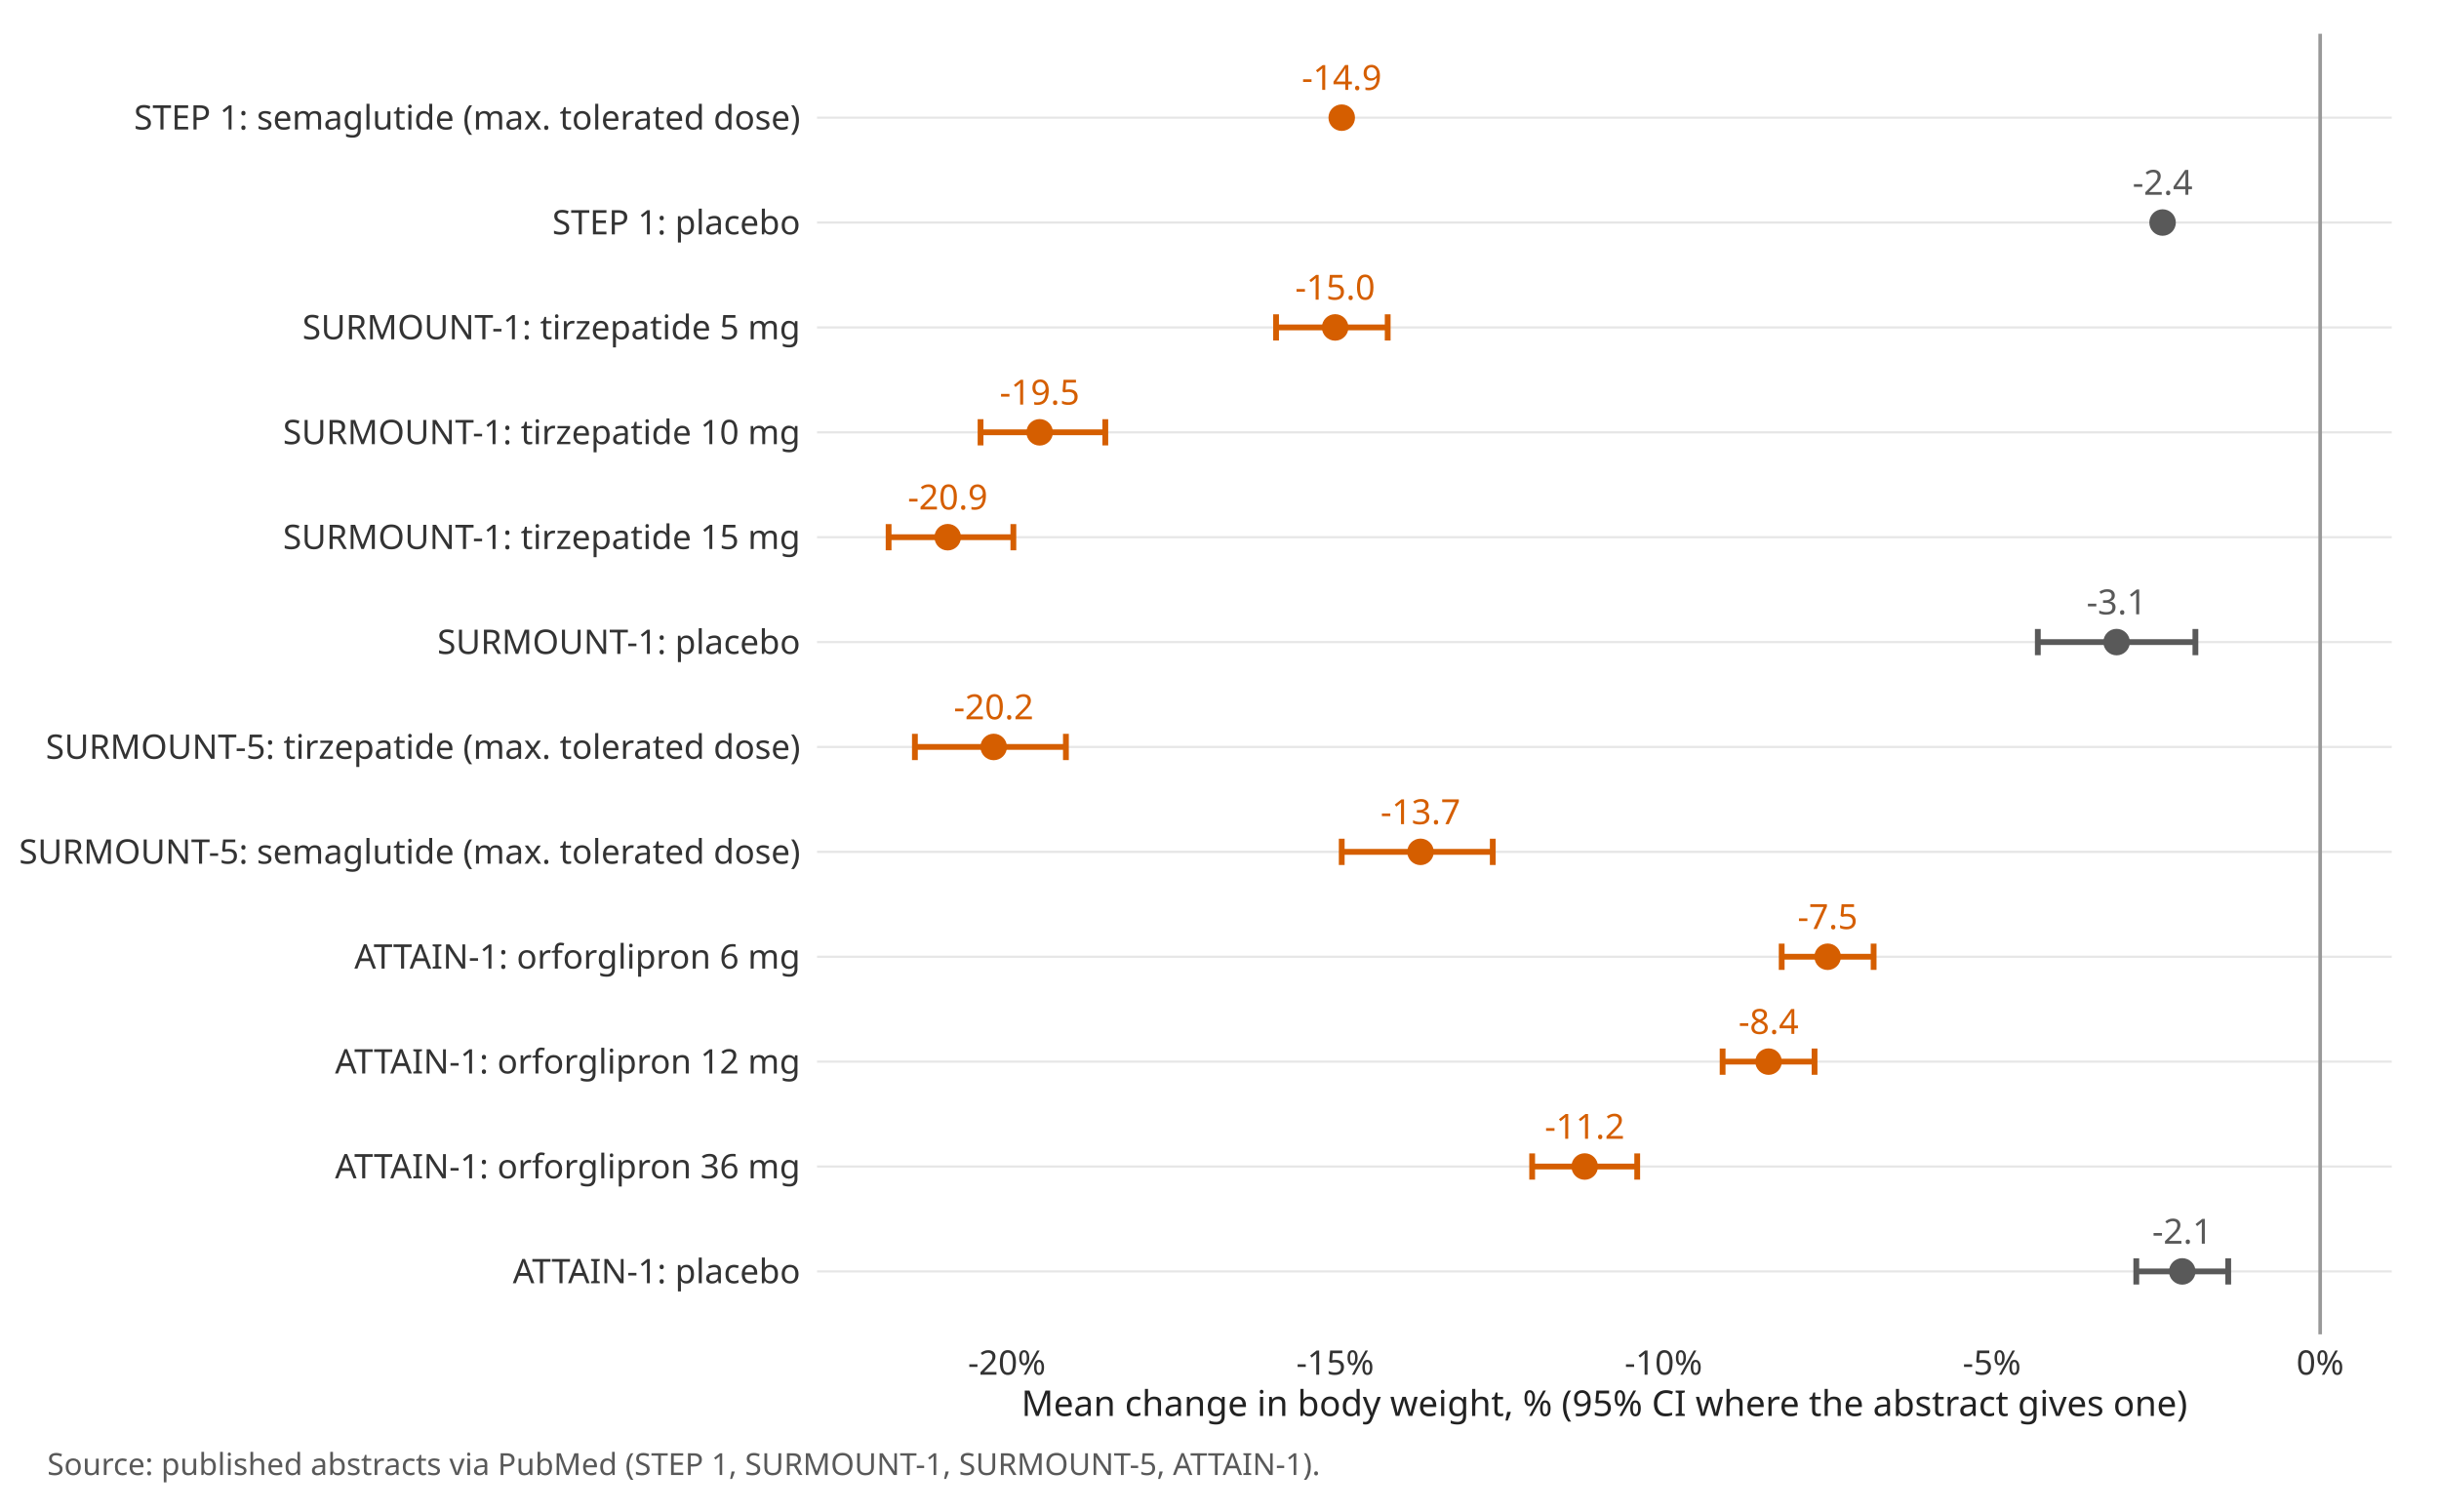
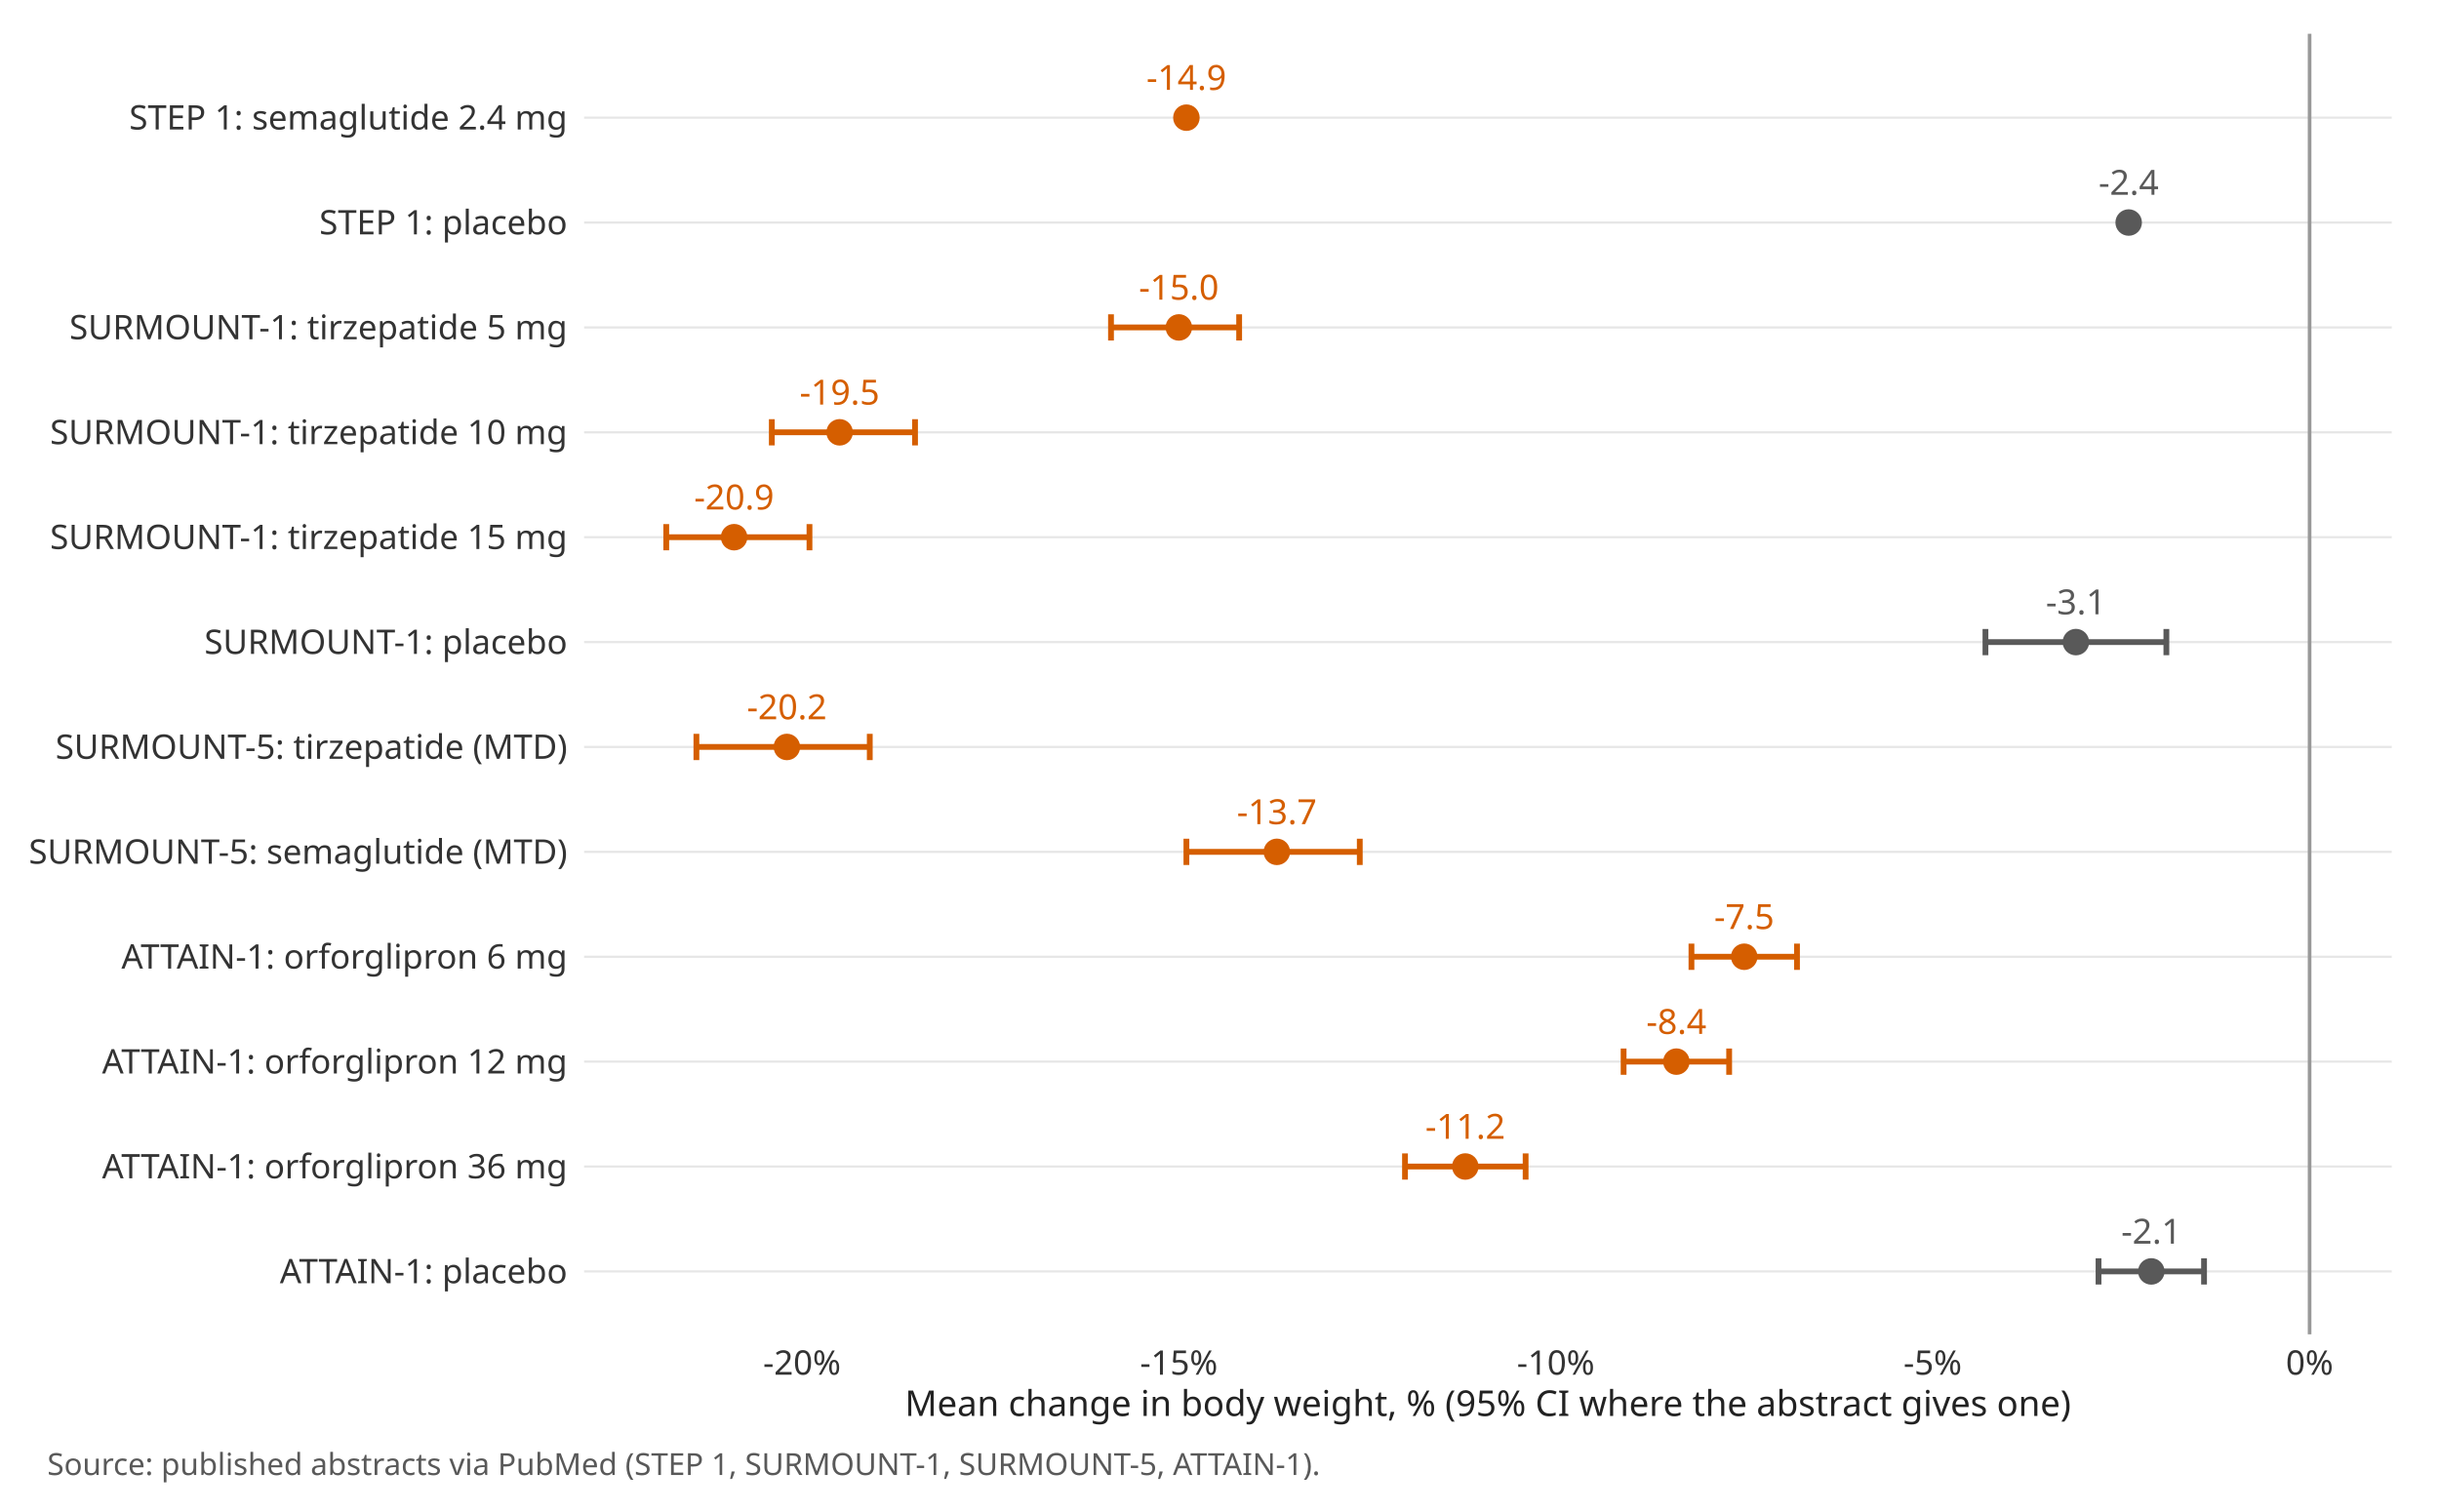
<svg xmlns="http://www.w3.org/2000/svg" width="720.00pt" height="446.40pt" viewBox="0 0 720.00 446.40">
  <g class="svglite">
    <defs>
      <style type="text/css">
    .svglite line, .svglite polyline, .svglite polygon, .svglite path, .svglite rect, .svglite circle {
      fill: none;
      stroke: #000000;
      stroke-linecap: round;
      stroke-linejoin: round;
      stroke-miterlimit: 10.00;
    }
    .svglite text {
      white-space: pre;
    }
    .svglite g.glyphgroup path {
      fill: inherit;
      stroke: none;
    }
  </style>
    </defs>
    <rect width="100%" height="100%" style="stroke: none; fill: #FFFFFF;" />
    <defs>
      <clipPath id="cpMC4wMHw3MjAuMDB8MC4wMHw0NDYuNDA=">
        <rect x="0.00" y="0.00" width="720.00" height="446.40" />
      </clipPath>
    </defs>
    <g clip-path="url(#cpMC4wMHw3MjAuMDB8MC4wMHw0NDYuNDA=)">
      <rect x="0" y="0.00" width="720.00" height="446.40" style="stroke-width: 1.07; stroke: none; fill: #FFFFFF;" />
    </g>
    <defs>
-       <clipPath id="cpMjQxLjE5fDcwNi4wNXw5Ljk2fDM5My45NQ==">
-         <rect x="241.19" y="9.96" width="464.86" height="383.98" />
+       <clipPath id="cpMTcyLjQzfDcwNi4wNXw5Ljk2fDM5My45NQ==">
+         <rect x="172.43" y="9.96" width="533.63" height="383.98" />
      </clipPath>
    </defs>
-     <g clip-path="url(#cpMjQxLjE5fDcwNi4wNXw5Ljk2fDM5My45NQ==)">
-       <polyline points="241.19,375.37 706.05,375.37 " style="stroke-width: 0.64; stroke: #E6E6E6; stroke-linecap: butt;" />
-       <polyline points="241.19,344.40 706.05,344.40 " style="stroke-width: 0.64; stroke: #E6E6E6; stroke-linecap: butt;" />
-       <polyline points="241.19,313.43 706.05,313.43 " style="stroke-width: 0.64; stroke: #E6E6E6; stroke-linecap: butt;" />
-       <polyline points="241.19,282.47 706.05,282.47 " style="stroke-width: 0.64; stroke: #E6E6E6; stroke-linecap: butt;" />
-       <polyline points="241.19,251.50 706.05,251.50 " style="stroke-width: 0.64; stroke: #E6E6E6; stroke-linecap: butt;" />
-       <polyline points="241.19,220.53 706.05,220.53 " style="stroke-width: 0.64; stroke: #E6E6E6; stroke-linecap: butt;" />
-       <polyline points="241.19,189.57 706.05,189.57 " style="stroke-width: 0.64; stroke: #E6E6E6; stroke-linecap: butt;" />
-       <polyline points="241.19,158.60 706.05,158.60 " style="stroke-width: 0.64; stroke: #E6E6E6; stroke-linecap: butt;" />
-       <polyline points="241.19,127.64 706.05,127.64 " style="stroke-width: 0.64; stroke: #E6E6E6; stroke-linecap: butt;" />
-       <polyline points="241.19,96.67 706.05,96.67 " style="stroke-width: 0.64; stroke: #E6E6E6; stroke-linecap: butt;" />
-       <polyline points="241.19,65.70 706.05,65.70 " style="stroke-width: 0.64; stroke: #E6E6E6; stroke-linecap: butt;" />
-       <polyline points="241.19,34.74 706.05,34.74 " style="stroke-width: 0.64; stroke: #E6E6E6; stroke-linecap: butt;" />
-       <line x1="684.92" y1="393.95" x2="684.92" y2="9.96" style="stroke-width: 1.07; stroke: #999999; stroke-linecap: butt;" />
-       <polyline points="409.65,100.54 409.65,92.80 " style="stroke-width: 1.71; stroke: #D55E00; stroke-linecap: butt;" />
-       <polyline points="409.65,96.67 376.70,96.67 " style="stroke-width: 1.71; stroke: #D55E00; stroke-linecap: butt;" />
-       <polyline points="376.70,100.54 376.70,92.80 " style="stroke-width: 1.71; stroke: #D55E00; stroke-linecap: butt;" />
-       <polyline points="326.29,131.51 326.29,123.76 " style="stroke-width: 1.71; stroke: #D55E00; stroke-linecap: butt;" />
-       <polyline points="326.29,127.64 289.46,127.64 " style="stroke-width: 1.71; stroke: #D55E00; stroke-linecap: butt;" />
-       <polyline points="289.46,131.51 289.46,123.76 " style="stroke-width: 1.71; stroke: #D55E00; stroke-linecap: butt;" />
-       <polyline points="299.15,162.47 299.15,154.73 " style="stroke-width: 1.71; stroke: #D55E00; stroke-linecap: butt;" />
-       <polyline points="299.15,158.60 262.32,158.60 " style="stroke-width: 1.71; stroke: #D55E00; stroke-linecap: butt;" />
-       <polyline points="262.32,162.47 262.32,154.73 " style="stroke-width: 1.71; stroke: #D55E00; stroke-linecap: butt;" />
-       <polyline points="648.09,193.44 648.09,185.70 " style="stroke-width: 1.71; stroke: #595959; stroke-linecap: butt;" />
-       <polyline points="648.09,189.57 601.57,189.57 " style="stroke-width: 1.71; stroke: #595959; stroke-linecap: butt;" />
-       <polyline points="601.57,193.44 601.57,185.70 " style="stroke-width: 1.71; stroke: #595959; stroke-linecap: butt;" />
-       <polyline points="314.66,224.41 314.66,216.66 " style="stroke-width: 1.71; stroke: #D55E00; stroke-linecap: butt;" />
-       <polyline points="314.66,220.53 270.08,220.53 " style="stroke-width: 1.71; stroke: #D55E00; stroke-linecap: butt;" />
-       <polyline points="270.08,224.41 270.08,216.66 " style="stroke-width: 1.71; stroke: #D55E00; stroke-linecap: butt;" />
-       <polyline points="440.67,255.37 440.67,247.63 " style="stroke-width: 1.71; stroke: #D55E00; stroke-linecap: butt;" />
-       <polyline points="440.67,251.50 396.08,251.50 " style="stroke-width: 1.71; stroke: #D55E00; stroke-linecap: butt;" />
-       <polyline points="396.08,255.37 396.08,247.63 " style="stroke-width: 1.71; stroke: #D55E00; stroke-linecap: butt;" />
-       <polyline points="553.10,286.34 553.10,278.60 " style="stroke-width: 1.71; stroke: #D55E00; stroke-linecap: butt;" />
-       <polyline points="553.10,282.47 525.96,282.47 " style="stroke-width: 1.71; stroke: #D55E00; stroke-linecap: butt;" />
-       <polyline points="525.96,286.34 525.96,278.60 " style="stroke-width: 1.71; stroke: #D55E00; stroke-linecap: butt;" />
-       <polyline points="535.66,317.31 535.66,309.56 " style="stroke-width: 1.71; stroke: #D55E00; stroke-linecap: butt;" />
-       <polyline points="535.66,313.43 508.52,313.43 " style="stroke-width: 1.71; stroke: #D55E00; stroke-linecap: butt;" />
-       <polyline points="508.52,317.31 508.52,309.56 " style="stroke-width: 1.71; stroke: #D55E00; stroke-linecap: butt;" />
-       <polyline points="483.31,348.27 483.31,340.53 " style="stroke-width: 1.71; stroke: #D55E00; stroke-linecap: butt;" />
-       <polyline points="483.31,344.40 452.30,344.40 " style="stroke-width: 1.71; stroke: #D55E00; stroke-linecap: butt;" />
-       <polyline points="452.30,348.27 452.30,340.53 " style="stroke-width: 1.71; stroke: #D55E00; stroke-linecap: butt;" />
-       <polyline points="657.78,379.24 657.78,371.50 " style="stroke-width: 1.71; stroke: #595959; stroke-linecap: butt;" />
-       <polyline points="657.78,375.37 630.64,375.37 " style="stroke-width: 1.71; stroke: #595959; stroke-linecap: butt;" />
-       <polyline points="630.64,379.24 630.64,371.50 " style="stroke-width: 1.71; stroke: #595959; stroke-linecap: butt;" />
-       <circle cx="396.08" cy="34.74" r="3.56" style="stroke-width: 0.71; stroke: #D55E00; fill: #D55E00;" />
-       <circle cx="638.40" cy="65.70" r="3.56" style="stroke-width: 0.71; stroke: #595959; fill: #595959;" />
-       <circle cx="394.14" cy="96.67" r="3.56" style="stroke-width: 0.71; stroke: #D55E00; fill: #D55E00;" />
-       <circle cx="306.91" cy="127.64" r="3.56" style="stroke-width: 0.71; stroke: #D55E00; fill: #D55E00;" />
-       <circle cx="279.77" cy="158.60" r="3.56" style="stroke-width: 0.71; stroke: #D55E00; fill: #D55E00;" />
-       <circle cx="624.83" cy="189.57" r="3.56" style="stroke-width: 0.71; stroke: #595959; fill: #595959;" />
-       <circle cx="293.34" cy="220.53" r="3.56" style="stroke-width: 0.71; stroke: #D55E00; fill: #D55E00;" />
-       <circle cx="419.34" cy="251.50" r="3.56" style="stroke-width: 0.71; stroke: #D55E00; fill: #D55E00;" />
-       <circle cx="539.53" cy="282.47" r="3.56" style="stroke-width: 0.71; stroke: #D55E00; fill: #D55E00;" />
-       <circle cx="522.09" cy="313.43" r="3.56" style="stroke-width: 0.71; stroke: #D55E00; fill: #D55E00;" />
-       <circle cx="467.81" cy="344.40" r="3.56" style="stroke-width: 0.71; stroke: #D55E00; fill: #D55E00;" />
-       <circle cx="644.21" cy="375.37" r="3.56" style="stroke-width: 0.71; stroke: #595959; fill: #595959;" />
-       <text x="396.08" y="26.54" text-anchor="middle" style="font-size: 10.24px;fill: #D55E00; font-family: &quot;IBM Plex Sans&quot;;" textLength="25.28px" lengthAdjust="spacingAndGlyphs">-14.9</text>
-       <text x="638.40" y="57.51" text-anchor="middle" style="font-size: 10.24px;fill: #595959; font-family: &quot;IBM Plex Sans&quot;;" textLength="19.14px" lengthAdjust="spacingAndGlyphs">-2.4</text>
-       <text x="394.14" y="88.47" text-anchor="middle" style="font-size: 10.24px;fill: #D55E00; font-family: &quot;IBM Plex Sans&quot;;" textLength="25.28px" lengthAdjust="spacingAndGlyphs">-15.0</text>
-       <text x="306.91" y="119.44" text-anchor="middle" style="font-size: 10.24px;fill: #D55E00; font-family: &quot;IBM Plex Sans&quot;;" textLength="25.28px" lengthAdjust="spacingAndGlyphs">-19.5</text>
-       <text x="279.77" y="150.41" text-anchor="middle" style="font-size: 10.24px;fill: #D55E00; font-family: &quot;IBM Plex Sans&quot;;" textLength="25.28px" lengthAdjust="spacingAndGlyphs">-20.9</text>
-       <text x="624.83" y="181.37" text-anchor="middle" style="font-size: 10.24px;fill: #595959; font-family: &quot;IBM Plex Sans&quot;;" textLength="19.14px" lengthAdjust="spacingAndGlyphs">-3.1</text>
-       <text x="293.34" y="212.34" text-anchor="middle" style="font-size: 10.24px;fill: #D55E00; font-family: &quot;IBM Plex Sans&quot;;" textLength="25.28px" lengthAdjust="spacingAndGlyphs">-20.2</text>
-       <text x="419.34" y="243.31" text-anchor="middle" style="font-size: 10.24px;fill: #D55E00; font-family: &quot;IBM Plex Sans&quot;;" textLength="25.28px" lengthAdjust="spacingAndGlyphs">-13.7</text>
-       <text x="539.53" y="274.27" text-anchor="middle" style="font-size: 10.24px;fill: #D55E00; font-family: &quot;IBM Plex Sans&quot;;" textLength="19.14px" lengthAdjust="spacingAndGlyphs">-7.5</text>
-       <text x="522.09" y="305.24" text-anchor="middle" style="font-size: 10.24px;fill: #D55E00; font-family: &quot;IBM Plex Sans&quot;;" textLength="19.14px" lengthAdjust="spacingAndGlyphs">-8.4</text>
-       <text x="467.81" y="336.20" text-anchor="middle" style="font-size: 10.24px;fill: #D55E00; font-family: &quot;IBM Plex Sans&quot;;" textLength="25.28px" lengthAdjust="spacingAndGlyphs">-11.2</text>
-       <text x="644.21" y="367.17" text-anchor="middle" style="font-size: 10.24px;fill: #595959; font-family: &quot;IBM Plex Sans&quot;;" textLength="19.14px" lengthAdjust="spacingAndGlyphs">-2.1</text>
+     <g clip-path="url(#cpMTcyLjQzfDcwNi4wNXw5Ljk2fDM5My45NQ==)">
+       <polyline points="172.43,375.37 706.05,375.37 " style="stroke-width: 0.64; stroke: #E6E6E6; stroke-linecap: butt;" />
+       <polyline points="172.43,344.40 706.05,344.40 " style="stroke-width: 0.64; stroke: #E6E6E6; stroke-linecap: butt;" />
+       <polyline points="172.43,313.43 706.05,313.43 " style="stroke-width: 0.64; stroke: #E6E6E6; stroke-linecap: butt;" />
+       <polyline points="172.43,282.47 706.05,282.47 " style="stroke-width: 0.64; stroke: #E6E6E6; stroke-linecap: butt;" />
+       <polyline points="172.43,251.50 706.05,251.50 " style="stroke-width: 0.64; stroke: #E6E6E6; stroke-linecap: butt;" />
+       <polyline points="172.43,220.53 706.05,220.53 " style="stroke-width: 0.64; stroke: #E6E6E6; stroke-linecap: butt;" />
+       <polyline points="172.43,189.57 706.05,189.57 " style="stroke-width: 0.64; stroke: #E6E6E6; stroke-linecap: butt;" />
+       <polyline points="172.43,158.60 706.05,158.60 " style="stroke-width: 0.64; stroke: #E6E6E6; stroke-linecap: butt;" />
+       <polyline points="172.43,127.64 706.05,127.64 " style="stroke-width: 0.64; stroke: #E6E6E6; stroke-linecap: butt;" />
+       <polyline points="172.43,96.67 706.05,96.67 " style="stroke-width: 0.64; stroke: #E6E6E6; stroke-linecap: butt;" />
+       <polyline points="172.43,65.70 706.05,65.70 " style="stroke-width: 0.64; stroke: #E6E6E6; stroke-linecap: butt;" />
+       <polyline points="172.43,34.74 706.05,34.74 " style="stroke-width: 0.64; stroke: #E6E6E6; stroke-linecap: butt;" />
+       <line x1="681.80" y1="393.95" x2="681.80" y2="9.96" style="stroke-width: 1.07; stroke: #999999; stroke-linecap: butt;" />
+       <polyline points="365.80,100.54 365.80,92.80 " style="stroke-width: 1.71; stroke: #D55E00; stroke-linecap: butt;" />
+       <polyline points="365.80,96.67 327.97,96.67 " style="stroke-width: 1.71; stroke: #D55E00; stroke-linecap: butt;" />
+       <polyline points="327.97,100.54 327.97,92.80 " style="stroke-width: 1.71; stroke: #D55E00; stroke-linecap: butt;" />
+       <polyline points="270.12,131.51 270.12,123.76 " style="stroke-width: 1.71; stroke: #D55E00; stroke-linecap: butt;" />
+       <polyline points="270.12,127.64 227.84,127.64 " style="stroke-width: 1.71; stroke: #D55E00; stroke-linecap: butt;" />
+       <polyline points="227.84,131.51 227.84,123.76 " style="stroke-width: 1.71; stroke: #D55E00; stroke-linecap: butt;" />
+       <polyline points="238.96,162.47 238.96,154.73 " style="stroke-width: 1.71; stroke: #D55E00; stroke-linecap: butt;" />
+       <polyline points="238.96,158.60 196.68,158.60 " style="stroke-width: 1.71; stroke: #D55E00; stroke-linecap: butt;" />
+       <polyline points="196.68,162.47 196.68,154.73 " style="stroke-width: 1.71; stroke: #D55E00; stroke-linecap: butt;" />
+       <polyline points="639.52,193.44 639.52,185.70 " style="stroke-width: 1.71; stroke: #595959; stroke-linecap: butt;" />
+       <polyline points="639.52,189.57 586.11,189.57 " style="stroke-width: 1.71; stroke: #595959; stroke-linecap: butt;" />
+       <polyline points="586.11,193.44 586.11,185.70 " style="stroke-width: 1.71; stroke: #595959; stroke-linecap: butt;" />
+       <polyline points="256.76,224.41 256.76,216.66 " style="stroke-width: 1.71; stroke: #D55E00; stroke-linecap: butt;" />
+       <polyline points="256.76,220.53 205.58,220.53 " style="stroke-width: 1.71; stroke: #D55E00; stroke-linecap: butt;" />
+       <polyline points="205.58,224.41 205.58,216.66 " style="stroke-width: 1.71; stroke: #D55E00; stroke-linecap: butt;" />
+       <polyline points="401.41,255.37 401.41,247.63 " style="stroke-width: 1.71; stroke: #D55E00; stroke-linecap: butt;" />
+       <polyline points="401.41,251.50 350.23,251.50 " style="stroke-width: 1.71; stroke: #D55E00; stroke-linecap: butt;" />
+       <polyline points="350.23,255.37 350.23,247.63 " style="stroke-width: 1.71; stroke: #D55E00; stroke-linecap: butt;" />
+       <polyline points="530.48,286.34 530.48,278.60 " style="stroke-width: 1.71; stroke: #D55E00; stroke-linecap: butt;" />
+       <polyline points="530.48,282.47 499.32,282.47 " style="stroke-width: 1.71; stroke: #D55E00; stroke-linecap: butt;" />
+       <polyline points="499.32,286.34 499.32,278.60 " style="stroke-width: 1.71; stroke: #D55E00; stroke-linecap: butt;" />
+       <polyline points="510.45,317.31 510.45,309.56 " style="stroke-width: 1.71; stroke: #D55E00; stroke-linecap: butt;" />
+       <polyline points="510.45,313.43 479.29,313.43 " style="stroke-width: 1.71; stroke: #D55E00; stroke-linecap: butt;" />
+       <polyline points="479.29,317.31 479.29,309.56 " style="stroke-width: 1.71; stroke: #D55E00; stroke-linecap: butt;" />
+       <polyline points="450.37,348.27 450.37,340.53 " style="stroke-width: 1.71; stroke: #D55E00; stroke-linecap: butt;" />
+       <polyline points="450.37,344.40 414.76,344.40 " style="stroke-width: 1.71; stroke: #D55E00; stroke-linecap: butt;" />
+       <polyline points="414.76,348.27 414.76,340.53 " style="stroke-width: 1.71; stroke: #D55E00; stroke-linecap: butt;" />
+       <polyline points="650.64,379.24 650.64,371.50 " style="stroke-width: 1.71; stroke: #595959; stroke-linecap: butt;" />
+       <polyline points="650.64,375.37 619.49,375.37 " style="stroke-width: 1.71; stroke: #595959; stroke-linecap: butt;" />
+       <polyline points="619.49,379.24 619.49,371.50 " style="stroke-width: 1.71; stroke: #595959; stroke-linecap: butt;" />
+       <circle cx="350.23" cy="34.74" r="3.56" style="stroke-width: 0.71; stroke: #D55E00; fill: #D55E00;" />
+       <circle cx="628.39" cy="65.70" r="3.56" style="stroke-width: 0.71; stroke: #595959; fill: #595959;" />
+       <circle cx="348.00" cy="96.67" r="3.56" style="stroke-width: 0.71; stroke: #D55E00; fill: #D55E00;" />
+       <circle cx="247.86" cy="127.64" r="3.56" style="stroke-width: 0.71; stroke: #D55E00; fill: #D55E00;" />
+       <circle cx="216.71" cy="158.60" r="3.56" style="stroke-width: 0.71; stroke: #D55E00; fill: #D55E00;" />
+       <circle cx="612.81" cy="189.57" r="3.56" style="stroke-width: 0.71; stroke: #595959; fill: #595959;" />
+       <circle cx="232.29" cy="220.53" r="3.56" style="stroke-width: 0.71; stroke: #D55E00; fill: #D55E00;" />
+       <circle cx="376.93" cy="251.50" r="3.56" style="stroke-width: 0.71; stroke: #D55E00; fill: #D55E00;" />
+       <circle cx="514.90" cy="282.47" r="3.56" style="stroke-width: 0.71; stroke: #D55E00; fill: #D55E00;" />
+       <circle cx="494.87" cy="313.43" r="3.56" style="stroke-width: 0.71; stroke: #D55E00; fill: #D55E00;" />
+       <circle cx="432.56" cy="344.40" r="3.56" style="stroke-width: 0.71; stroke: #D55E00; fill: #D55E00;" />
+       <circle cx="635.07" cy="375.37" r="3.56" style="stroke-width: 0.71; stroke: #595959; fill: #595959;" />
+       <text x="350.23" y="26.54" text-anchor="middle" style="font-size: 10.24px;fill: #D55E00; font-family: &quot;IBM Plex Sans&quot;;" textLength="25.28px" lengthAdjust="spacingAndGlyphs">-14.9</text>
+       <text x="628.39" y="57.51" text-anchor="middle" style="font-size: 10.24px;fill: #595959; font-family: &quot;IBM Plex Sans&quot;;" textLength="19.14px" lengthAdjust="spacingAndGlyphs">-2.4</text>
+       <text x="348.00" y="88.47" text-anchor="middle" style="font-size: 10.24px;fill: #D55E00; font-family: &quot;IBM Plex Sans&quot;;" textLength="25.28px" lengthAdjust="spacingAndGlyphs">-15.0</text>
+       <text x="247.86" y="119.44" text-anchor="middle" style="font-size: 10.24px;fill: #D55E00; font-family: &quot;IBM Plex Sans&quot;;" textLength="25.28px" lengthAdjust="spacingAndGlyphs">-19.5</text>
+       <text x="216.71" y="150.41" text-anchor="middle" style="font-size: 10.24px;fill: #D55E00; font-family: &quot;IBM Plex Sans&quot;;" textLength="25.28px" lengthAdjust="spacingAndGlyphs">-20.9</text>
+       <text x="612.81" y="181.37" text-anchor="middle" style="font-size: 10.24px;fill: #595959; font-family: &quot;IBM Plex Sans&quot;;" textLength="19.14px" lengthAdjust="spacingAndGlyphs">-3.1</text>
+       <text x="232.29" y="212.34" text-anchor="middle" style="font-size: 10.24px;fill: #D55E00; font-family: &quot;IBM Plex Sans&quot;;" textLength="25.28px" lengthAdjust="spacingAndGlyphs">-20.2</text>
+       <text x="376.93" y="243.31" text-anchor="middle" style="font-size: 10.24px;fill: #D55E00; font-family: &quot;IBM Plex Sans&quot;;" textLength="25.28px" lengthAdjust="spacingAndGlyphs">-13.7</text>
+       <text x="514.90" y="274.27" text-anchor="middle" style="font-size: 10.24px;fill: #D55E00; font-family: &quot;IBM Plex Sans&quot;;" textLength="19.14px" lengthAdjust="spacingAndGlyphs">-7.5</text>
+       <text x="494.87" y="305.24" text-anchor="middle" style="font-size: 10.24px;fill: #D55E00; font-family: &quot;IBM Plex Sans&quot;;" textLength="19.14px" lengthAdjust="spacingAndGlyphs">-8.4</text>
+       <text x="432.56" y="336.20" text-anchor="middle" style="font-size: 10.24px;fill: #D55E00; font-family: &quot;IBM Plex Sans&quot;;" textLength="25.28px" lengthAdjust="spacingAndGlyphs">-11.2</text>
+       <text x="635.07" y="367.17" text-anchor="middle" style="font-size: 10.24px;fill: #595959; font-family: &quot;IBM Plex Sans&quot;;" textLength="19.14px" lengthAdjust="spacingAndGlyphs">-2.1</text>
    </g>
    <g clip-path="url(#cpMC4wMHw3MjAuMDB8MC4wMHw0NDYuNDA=)">
-       <text x="236.26" y="378.86" text-anchor="end" style="font-size: 10.00px;fill: #333333; font-family: &quot;IBM Plex Sans&quot;;" textLength="85.20px" lengthAdjust="spacingAndGlyphs">ATTAIN-1: placebo</text>
-       <text x="236.26" y="347.89" text-anchor="end" style="font-size: 10.00px;fill: #333333; font-family: &quot;IBM Plex Sans&quot;;" textLength="132.97px" lengthAdjust="spacingAndGlyphs">ATTAIN-1: orforglipron 36 mg</text>
-       <text x="236.26" y="316.93" text-anchor="end" style="font-size: 10.00px;fill: #333333; font-family: &quot;IBM Plex Sans&quot;;" textLength="132.97px" lengthAdjust="spacingAndGlyphs">ATTAIN-1: orforglipron 12 mg</text>
-       <text x="236.26" y="285.96" text-anchor="end" style="font-size: 10.00px;fill: #333333; font-family: &quot;IBM Plex Sans&quot;;" textLength="126.97px" lengthAdjust="spacingAndGlyphs">ATTAIN-1: orforglipron 6 mg</text>
-       <text x="236.26" y="254.99" text-anchor="end" style="font-size: 10.00px;fill: #333333; font-family: &quot;IBM Plex Sans&quot;;" textLength="222.31px" lengthAdjust="spacingAndGlyphs">SURMOUNT-5: semaglutide (max. tolerated dose)</text>
-       <text x="236.26" y="224.03" text-anchor="end" style="font-size: 10.00px;fill: #333333; font-family: &quot;IBM Plex Sans&quot;;" textLength="215.05px" lengthAdjust="spacingAndGlyphs">SURMOUNT-5: tirzepatide (max. tolerated dose)</text>
-       <text x="236.26" y="193.06" text-anchor="end" style="font-size: 10.00px;fill: #333333; font-family: &quot;IBM Plex Sans&quot;;" textLength="104.23px" lengthAdjust="spacingAndGlyphs">SURMOUNT-1: placebo</text>
-       <text x="236.26" y="162.09" text-anchor="end" style="font-size: 10.00px;fill: #333333; font-family: &quot;IBM Plex Sans&quot;;" textLength="147.42px" lengthAdjust="spacingAndGlyphs">SURMOUNT-1: tirzepatide 15 mg</text>
-       <text x="236.26" y="131.13" text-anchor="end" style="font-size: 10.00px;fill: #333333; font-family: &quot;IBM Plex Sans&quot;;" textLength="147.42px" lengthAdjust="spacingAndGlyphs">SURMOUNT-1: tirzepatide 10 mg</text>
-       <text x="236.26" y="100.16" text-anchor="end" style="font-size: 10.00px;fill: #333333; font-family: &quot;IBM Plex Sans&quot;;" textLength="141.42px" lengthAdjust="spacingAndGlyphs">SURMOUNT-1: tirzepatide 5 mg</text>
-       <text x="236.26" y="69.19" text-anchor="end" style="font-size: 10.00px;fill: #333333; font-family: &quot;IBM Plex Sans&quot;;" textLength="72.64px" lengthAdjust="spacingAndGlyphs">STEP 1: placebo</text>
-       <text x="236.26" y="38.23" text-anchor="end" style="font-size: 10.00px;fill: #333333; font-family: &quot;IBM Plex Sans&quot;;" textLength="190.72px" lengthAdjust="spacingAndGlyphs">STEP 1: semaglutide (max. tolerated dose)</text>
-       <text x="297.22" y="405.86" text-anchor="middle" style="font-size: 10.00px;fill: #333333; font-family: &quot;IBM Plex Sans&quot;;" textLength="25.25px" lengthAdjust="spacingAndGlyphs">-20%</text>
-       <text x="394.14" y="405.86" text-anchor="middle" style="font-size: 10.00px;fill: #333333; font-family: &quot;IBM Plex Sans&quot;;" textLength="25.25px" lengthAdjust="spacingAndGlyphs">-15%</text>
-       <text x="491.07" y="405.86" text-anchor="middle" style="font-size: 10.00px;fill: #333333; font-family: &quot;IBM Plex Sans&quot;;" textLength="25.25px" lengthAdjust="spacingAndGlyphs">-10%</text>
-       <text x="588.00" y="405.86" text-anchor="middle" style="font-size: 10.00px;fill: #333333; font-family: &quot;IBM Plex Sans&quot;;" textLength="19.25px" lengthAdjust="spacingAndGlyphs">-5%</text>
-       <text x="684.92" y="405.86" text-anchor="middle" style="font-size: 10.00px;fill: #333333; font-family: &quot;IBM Plex Sans&quot;;" textLength="15.27px" lengthAdjust="spacingAndGlyphs">0%</text>
-       <text x="473.62" y="418.05" text-anchor="middle" style="font-size: 10.50px;fill: #222222; font-family: &quot;IBM Plex Sans&quot;;" textLength="331.30px" lengthAdjust="spacingAndGlyphs">Mean change in body weight, % (95% CI where the abstract gives one)</text>
+       <text x="167.49" y="378.86" text-anchor="end" style="font-size: 10.00px;fill: #333333; font-family: &quot;IBM Plex Sans&quot;;" textLength="85.20px" lengthAdjust="spacingAndGlyphs">ATTAIN-1: placebo</text>
+       <text x="167.49" y="347.89" text-anchor="end" style="font-size: 10.00px;fill: #333333; font-family: &quot;IBM Plex Sans&quot;;" textLength="132.97px" lengthAdjust="spacingAndGlyphs">ATTAIN-1: orforglipron 36 mg</text>
+       <text x="167.49" y="316.93" text-anchor="end" style="font-size: 10.00px;fill: #333333; font-family: &quot;IBM Plex Sans&quot;;" textLength="132.97px" lengthAdjust="spacingAndGlyphs">ATTAIN-1: orforglipron 12 mg</text>
+       <text x="167.49" y="285.96" text-anchor="end" style="font-size: 10.00px;fill: #333333; font-family: &quot;IBM Plex Sans&quot;;" textLength="126.97px" lengthAdjust="spacingAndGlyphs">ATTAIN-1: orforglipron 6 mg</text>
+       <text x="167.49" y="254.99" text-anchor="end" style="font-size: 10.00px;fill: #333333; font-family: &quot;IBM Plex Sans&quot;;" textLength="153.55px" lengthAdjust="spacingAndGlyphs">SURMOUNT-5: semaglutide (MTD)</text>
+       <text x="167.49" y="224.03" text-anchor="end" style="font-size: 10.00px;fill: #333333; font-family: &quot;IBM Plex Sans&quot;;" textLength="146.28px" lengthAdjust="spacingAndGlyphs">SURMOUNT-5: tirzepatide (MTD)</text>
+       <text x="167.49" y="193.06" text-anchor="end" style="font-size: 10.00px;fill: #333333; font-family: &quot;IBM Plex Sans&quot;;" textLength="104.23px" lengthAdjust="spacingAndGlyphs">SURMOUNT-1: placebo</text>
+       <text x="167.49" y="162.09" text-anchor="end" style="font-size: 10.00px;fill: #333333; font-family: &quot;IBM Plex Sans&quot;;" textLength="147.42px" lengthAdjust="spacingAndGlyphs">SURMOUNT-1: tirzepatide 15 mg</text>
+       <text x="167.49" y="131.13" text-anchor="end" style="font-size: 10.00px;fill: #333333; font-family: &quot;IBM Plex Sans&quot;;" textLength="147.42px" lengthAdjust="spacingAndGlyphs">SURMOUNT-1: tirzepatide 10 mg</text>
+       <text x="167.49" y="100.16" text-anchor="end" style="font-size: 10.00px;fill: #333333; font-family: &quot;IBM Plex Sans&quot;;" textLength="141.42px" lengthAdjust="spacingAndGlyphs">SURMOUNT-1: tirzepatide 5 mg</text>
+       <text x="167.49" y="69.19" text-anchor="end" style="font-size: 10.00px;fill: #333333; font-family: &quot;IBM Plex Sans&quot;;" textLength="72.64px" lengthAdjust="spacingAndGlyphs">STEP 1: placebo</text>
+       <text x="167.49" y="38.23" text-anchor="end" style="font-size: 10.00px;fill: #333333; font-family: &quot;IBM Plex Sans&quot;;" textLength="125.81px" lengthAdjust="spacingAndGlyphs">STEP 1: semaglutide 2.4 mg</text>
+       <text x="236.74" y="405.86" text-anchor="middle" style="font-size: 10.00px;fill: #333333; font-family: &quot;IBM Plex Sans&quot;;" textLength="25.25px" lengthAdjust="spacingAndGlyphs">-20%</text>
+       <text x="348.00" y="405.86" text-anchor="middle" style="font-size: 10.00px;fill: #333333; font-family: &quot;IBM Plex Sans&quot;;" textLength="25.25px" lengthAdjust="spacingAndGlyphs">-15%</text>
+       <text x="459.27" y="405.86" text-anchor="middle" style="font-size: 10.00px;fill: #333333; font-family: &quot;IBM Plex Sans&quot;;" textLength="25.25px" lengthAdjust="spacingAndGlyphs">-10%</text>
+       <text x="570.53" y="405.86" text-anchor="middle" style="font-size: 10.00px;fill: #333333; font-family: &quot;IBM Plex Sans&quot;;" textLength="19.25px" lengthAdjust="spacingAndGlyphs">-5%</text>
+       <text x="681.80" y="405.86" text-anchor="middle" style="font-size: 10.00px;fill: #333333; font-family: &quot;IBM Plex Sans&quot;;" textLength="15.27px" lengthAdjust="spacingAndGlyphs">0%</text>
+       <text x="439.24" y="418.05" text-anchor="middle" style="font-size: 10.50px;fill: #222222; font-family: &quot;IBM Plex Sans&quot;;" textLength="331.30px" lengthAdjust="spacingAndGlyphs">Mean change in body weight, % (95% CI where the abstract gives one)</text>
      <text x="13.95" y="435.48" style="font-size: 9.00px;fill: #595959; font-family: &quot;IBM Plex Sans&quot;;" textLength="368.06px" lengthAdjust="spacingAndGlyphs">Source: published abstracts via PubMed (STEP 1, SURMOUNT-1, SURMOUNT-5, ATTAIN-1).</text>
    </g>
  </g>
</svg>
